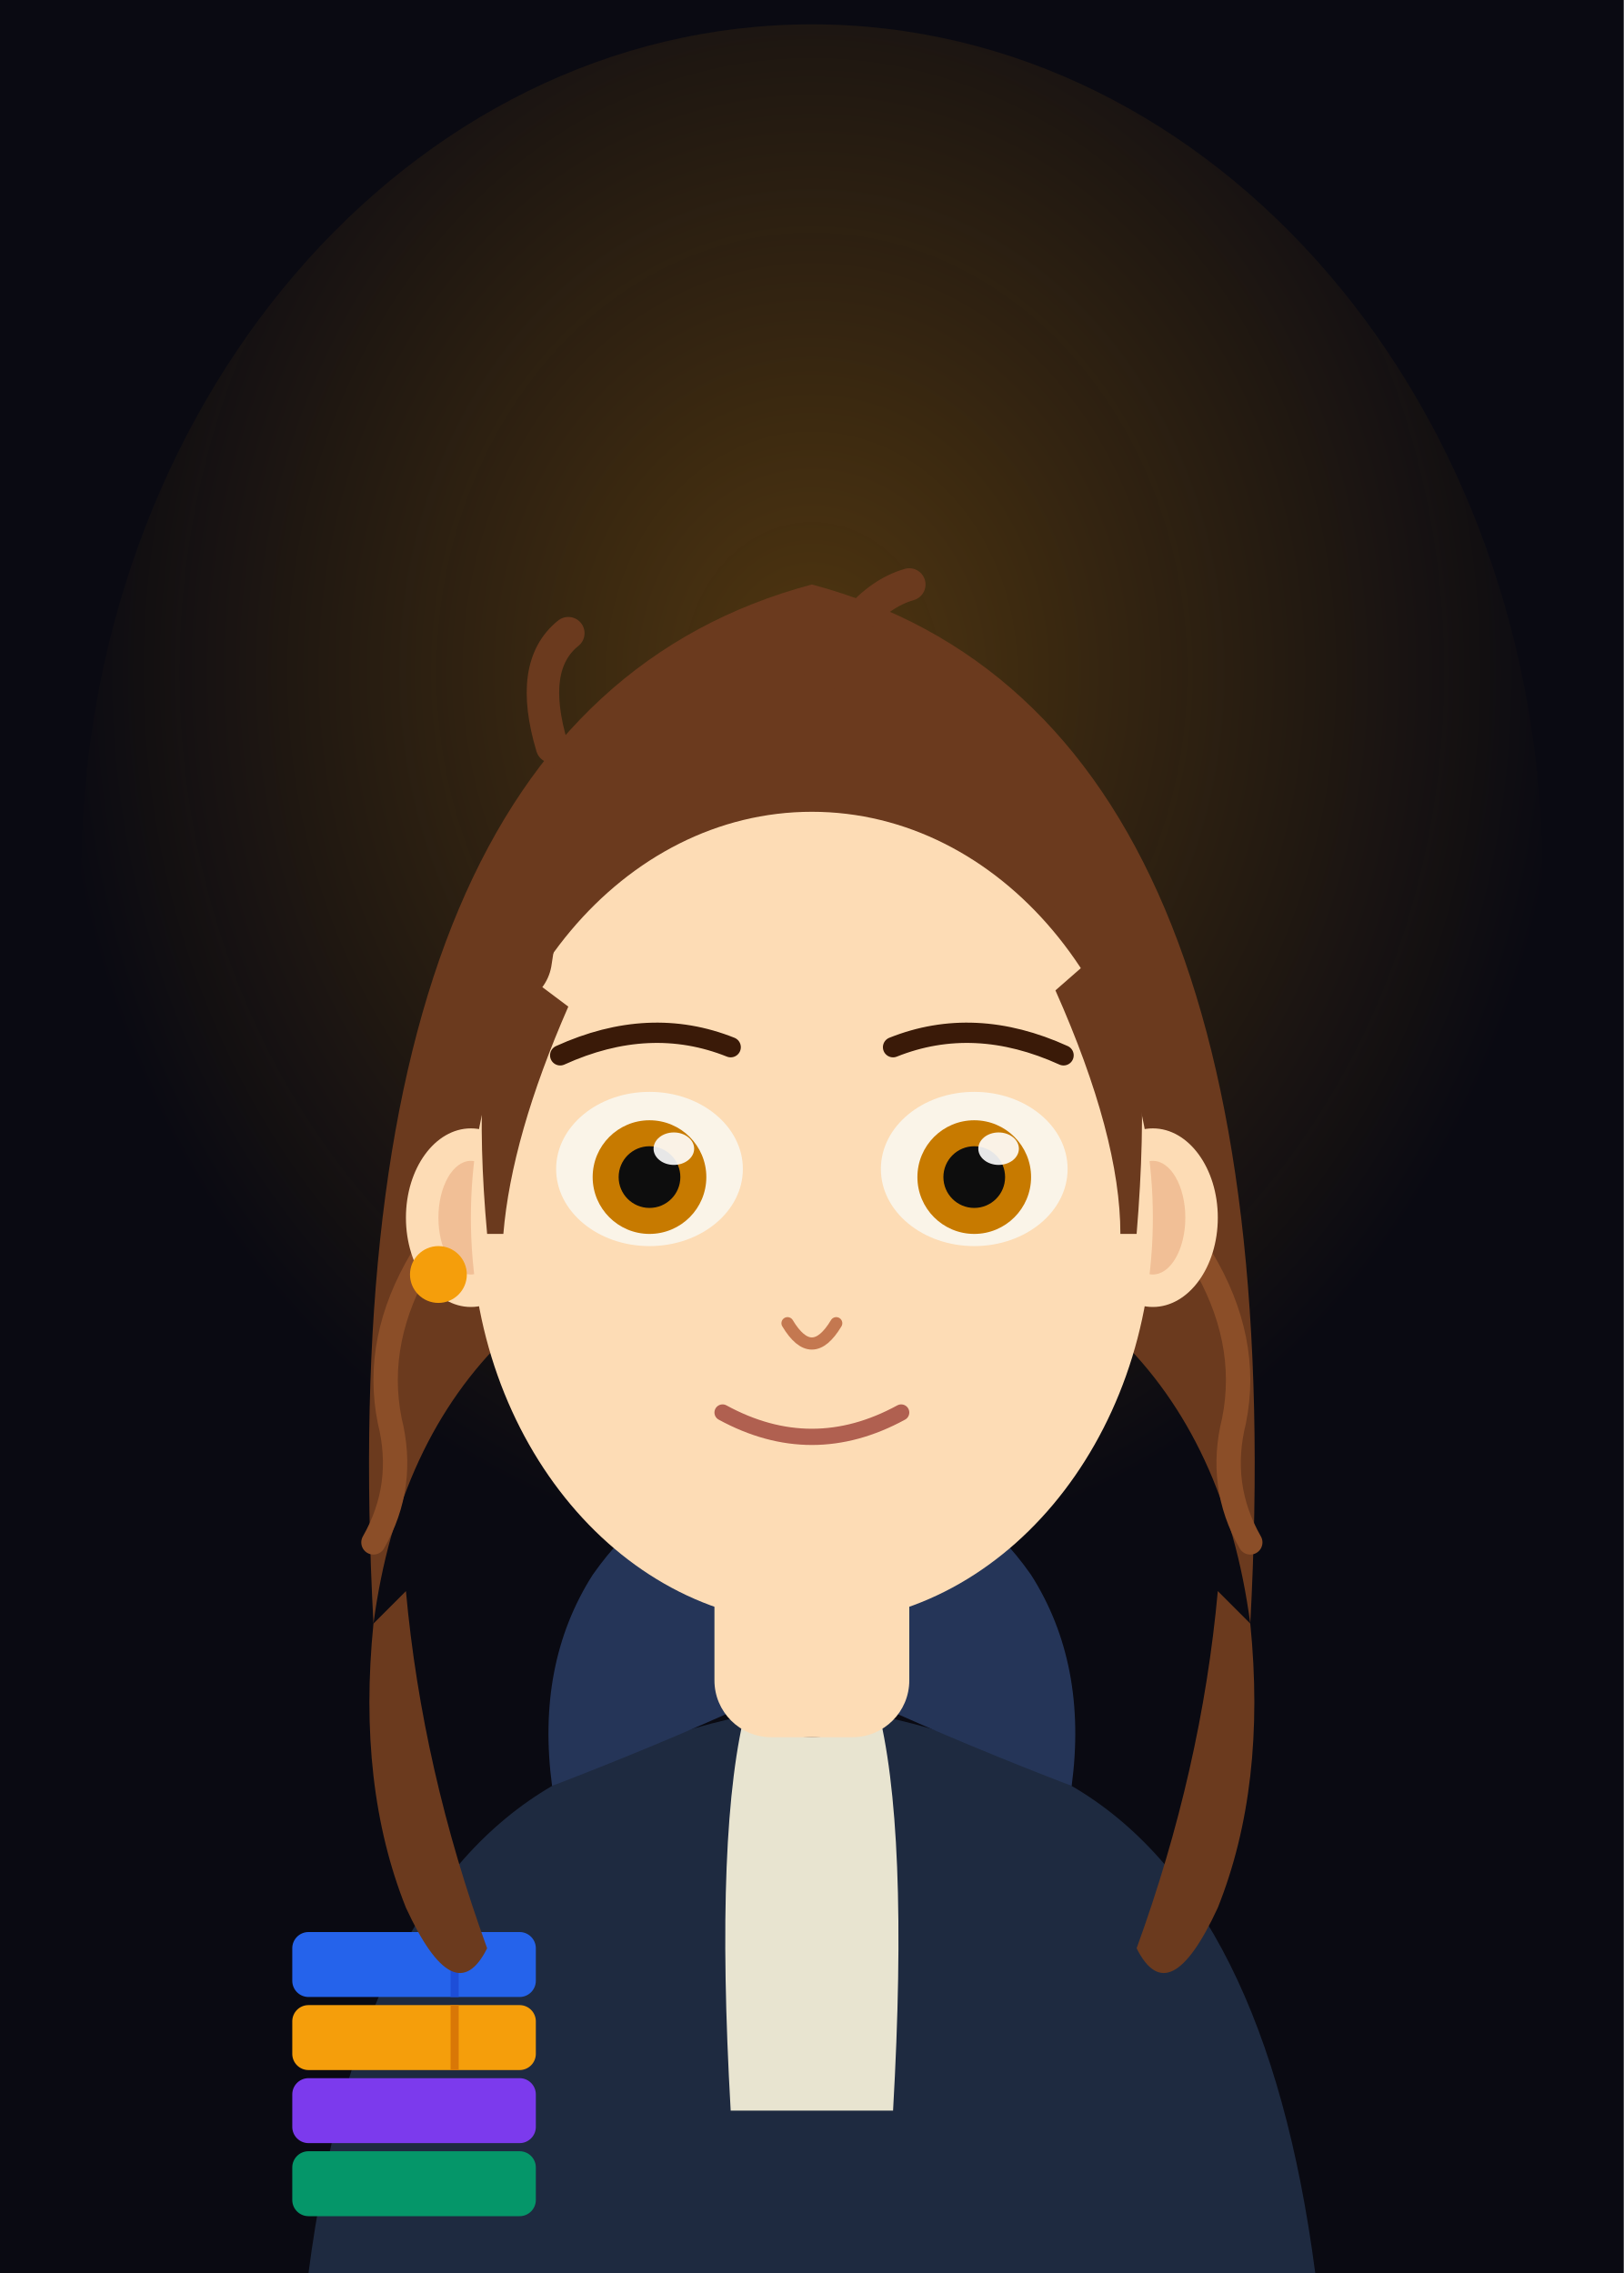
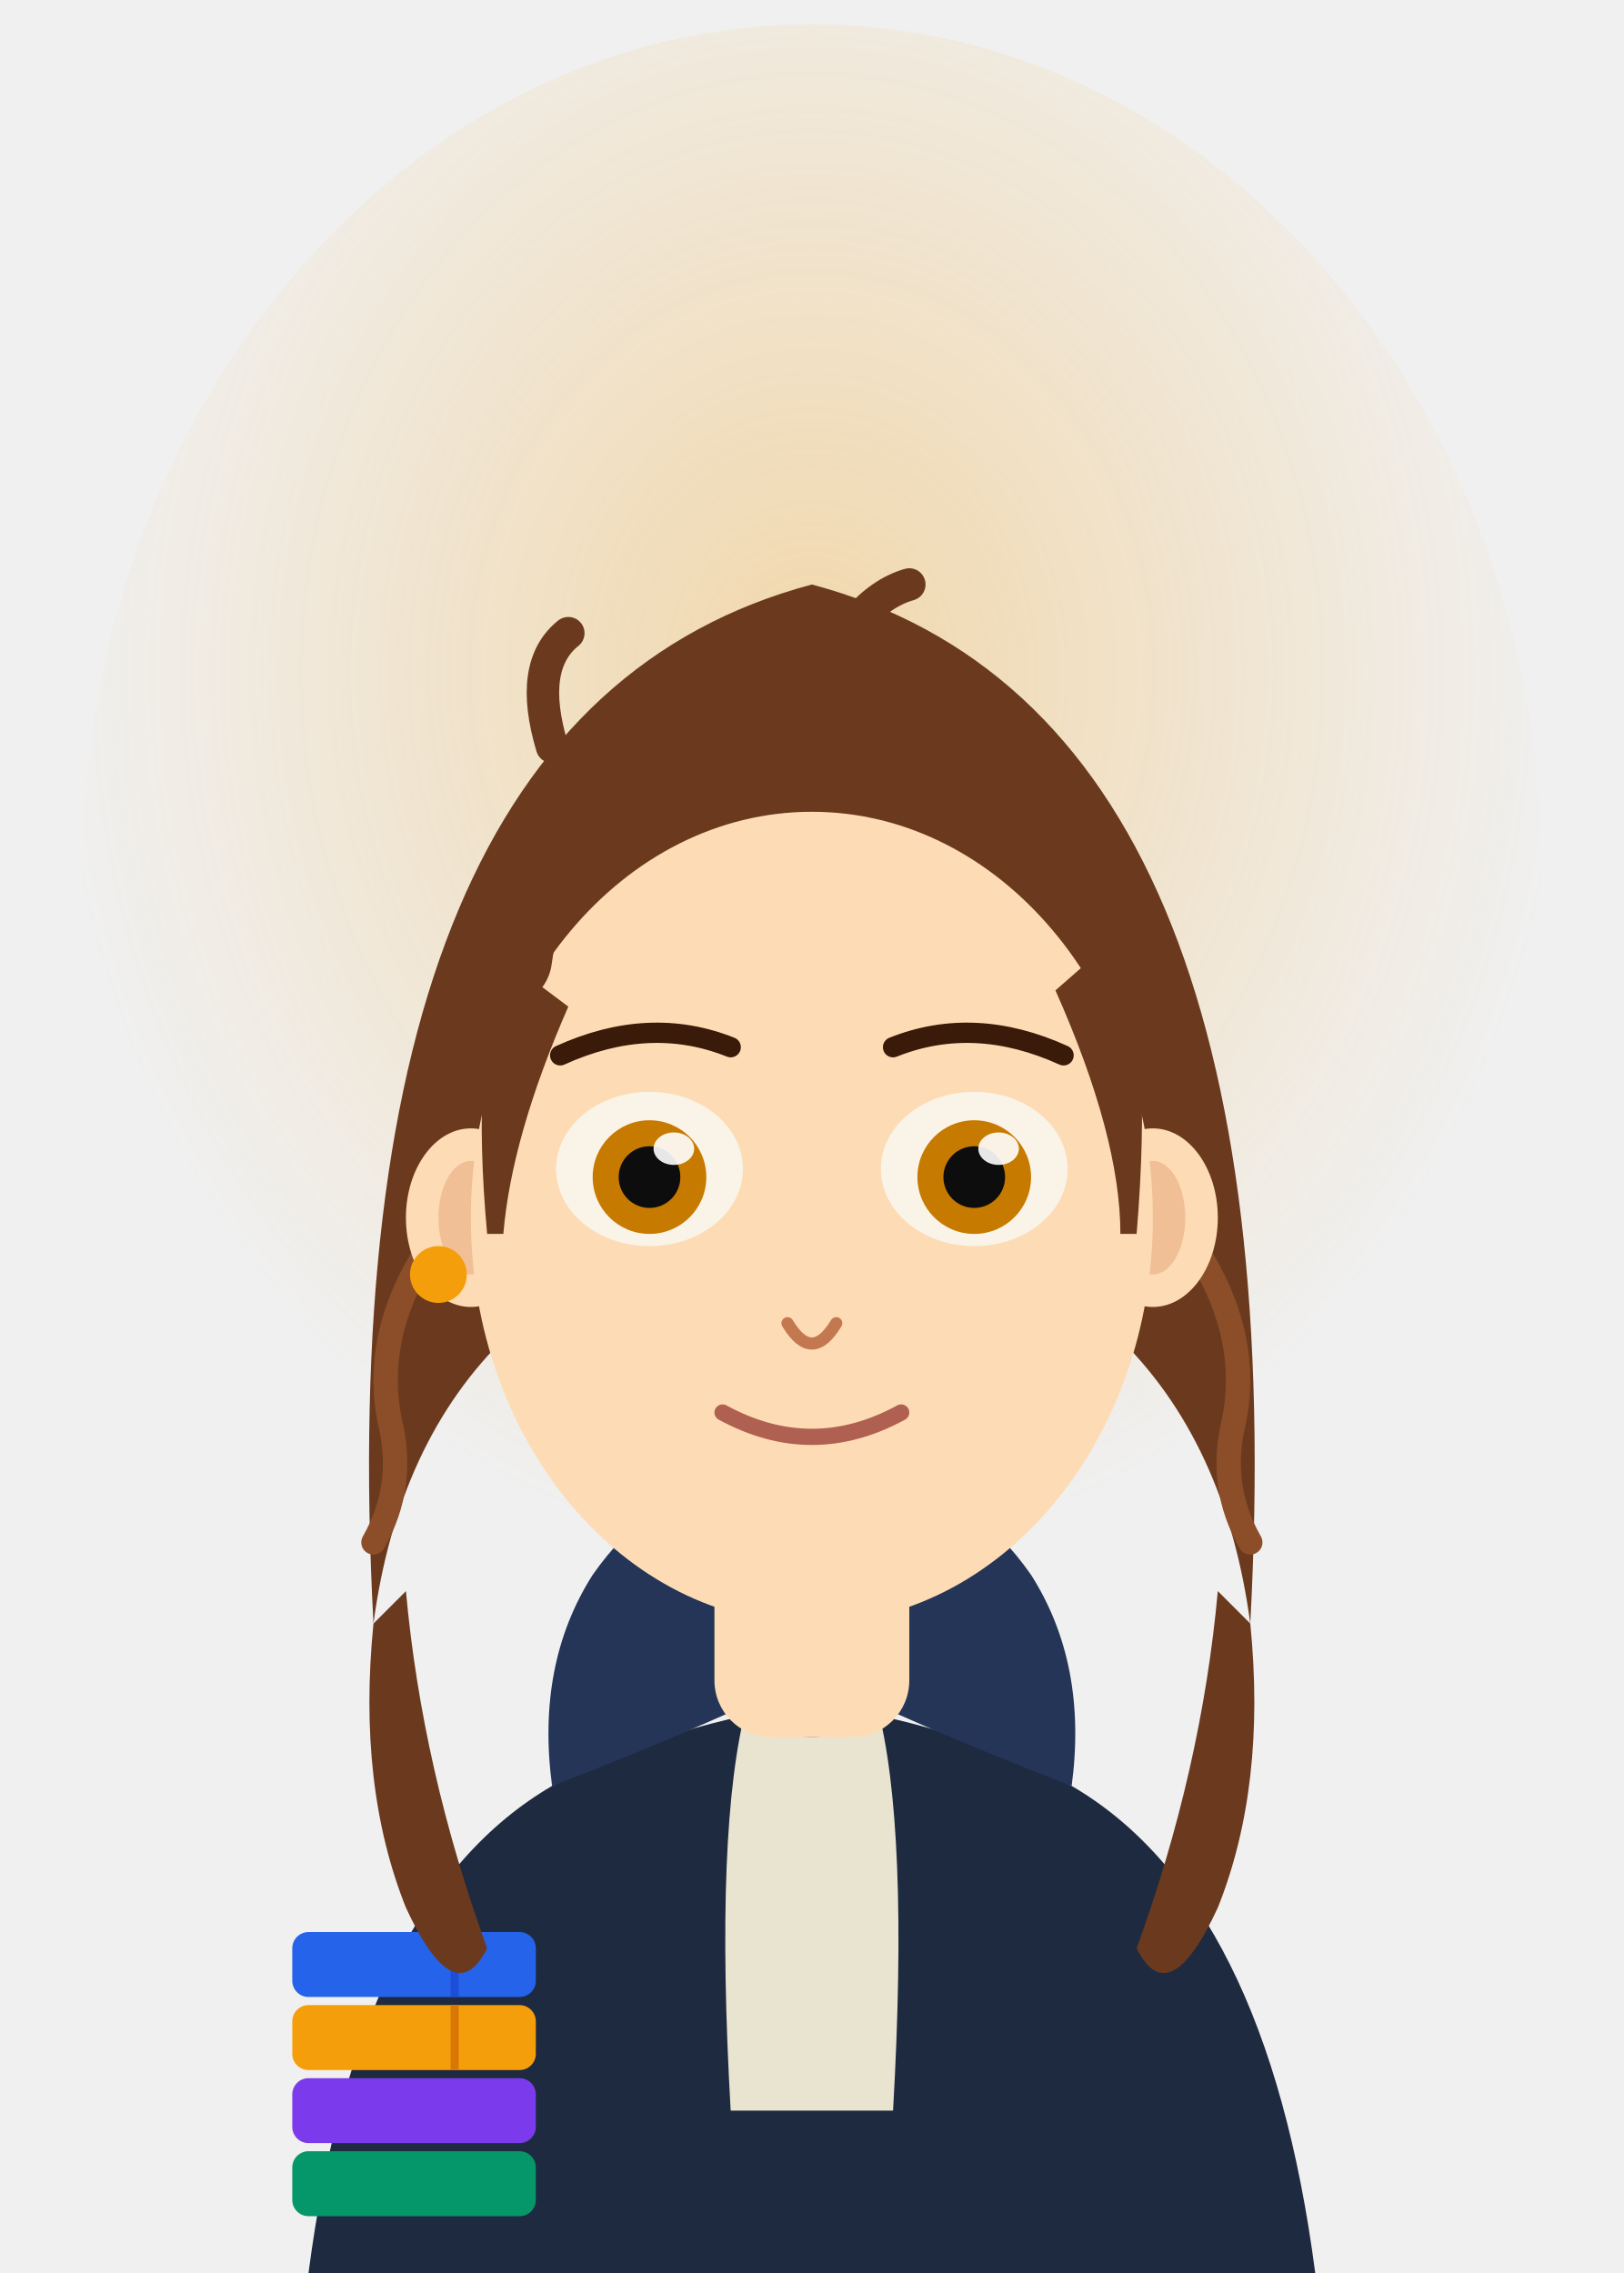
<svg xmlns="http://www.w3.org/2000/svg" viewBox="0 0 200 280">
  <defs>
    <radialGradient id="g" cx="50%" cy="38%" r="52%">
      <stop offset="0%" stop-color="#f59e0b" stop-opacity="0.3" />
      <stop offset="100%" stop-color="#f59e0b" stop-opacity="0" />
    </radialGradient>
  </defs>
-   <rect width="200" height="280" fill="#0a0a12" />
  <ellipse cx="100" cy="108" rx="90" ry="105" fill="url(#g)" />
  <path d="M38,280 Q44,234 68,220 Q83,212 100,210 Q117,212 132,220 Q156,234 162,280 Z" fill="#1e2a40" />
  <path d="M68,220 Q66,205 73,194 Q80,184 90,182 L92,210 Q81,215 68,220 Z" fill="#253558" />
  <path d="M132,220 Q134,205 127,194 Q120,184 110,182 L108,210 Q119,215 132,220 Z" fill="#253558" />
  <path d="M92,210 Q88,225 90,260 L110,260 Q112,225 108,210 Q100,218 92,210 Z" fill="#e8e4d0" />
  <rect x="36" y="238" width="30" height="8" rx="2" fill="#2563eb" />
  <rect x="36" y="247" width="30" height="8" rx="2" fill="#f59e0b" />
  <rect x="36" y="256" width="30" height="8" rx="2" fill="#7c3aed" />
  <rect x="36" y="265" width="30" height="8" rx="2" fill="#059669" />
  <line x1="56" y1="238" x2="56" y2="246" stroke="#1d4ed8" stroke-width="1" />
  <line x1="56" y1="247" x2="56" y2="255" stroke="#d97706" stroke-width="1" />
  <rect x="88" y="188" width="24" height="26" rx="7" fill="#FDDCB5" />
  <path d="M46,200 Q40,88 100,72 Q160,88 154,200 Q148,155 100,148 Q52,155 46,200 Z" fill="#6b3a1e" />
  <path d="M46,200 Q44,220 50,235 Q56,248 60,240 Q52,218 50,196 Z" fill="#6b3a1e" />
  <path d="M154,200 Q156,220 150,235 Q144,248 140,240 Q148,218 150,196 Z" fill="#6b3a1e" />
  <path d="M52,155 Q46,165 48,175 Q50,183 46,190" stroke="#8b4e28" stroke-width="3" fill="none" stroke-linecap="round" />
  <path d="M148,155 Q154,165 152,175 Q150,183 154,190" stroke="#8b4e28" stroke-width="3" fill="none" stroke-linecap="round" />
  <ellipse cx="58" cy="150" rx="8" ry="11" fill="#FDDCB5" />
  <ellipse cx="142" cy="150" rx="8" ry="11" fill="#FDDCB5" />
  <ellipse cx="58" cy="150" rx="4" ry="7" fill="#e8a87c" opacity="0.55" />
  <ellipse cx="142" cy="150" rx="4" ry="7" fill="#e8a87c" opacity="0.55" />
  <circle cx="54" cy="157" r="3.5" fill="#f59e0b" />
  <ellipse cx="100" cy="150" rx="42" ry="50" fill="#FDDCB5" />
  <path d="M62,118 Q65,95 100,86 Q130,93 138,115" stroke="#6b3a1e" stroke-width="12" fill="none" stroke-linecap="round" />
  <path d="M60,152 Q58,130 62,118 L70,124 Q63,140 62,152 Z" fill="#6b3a1e" />
  <path d="M140,152 Q142,128 138,115 L130,122 Q138,140 138,152 Z" fill="#6b3a1e" />
  <path d="M68,92 Q65,82 70,78" stroke="#6b3a1e" stroke-width="4" fill="none" stroke-linecap="round" />
  <path d="M100,86 Q105,74 112,72" stroke="#6b3a1e" stroke-width="4" fill="none" stroke-linecap="round" />
  <ellipse cx="80" cy="144" rx="11.5" ry="9.5" fill="#faf4e8" />
  <ellipse cx="80" cy="145" rx="7" ry="7" fill="#c77a00" />
  <ellipse cx="80" cy="145" rx="3.8" ry="3.8" fill="#0d0d0d" />
  <ellipse cx="83" cy="141.5" rx="2.5" ry="2" fill="white" opacity="0.9" />
  <ellipse cx="120" cy="144" rx="11.5" ry="9.5" fill="#faf4e8" />
  <ellipse cx="120" cy="145" rx="7" ry="7" fill="#c77a00" />
  <ellipse cx="120" cy="145" rx="3.8" ry="3.8" fill="#0d0d0d" />
  <ellipse cx="123" cy="141.5" rx="2.5" ry="2" fill="white" opacity="0.9" />
  <path d="M69,130 Q80,125 90,129" stroke="#3a1a08" stroke-width="2.5" fill="none" stroke-linecap="round" />
  <path d="M110,129 Q120,125 131,130" stroke="#3a1a08" stroke-width="2.5" fill="none" stroke-linecap="round" />
  <path d="M97,163 Q100,168 103,163" stroke="#c47850" stroke-width="1.5" fill="none" stroke-linecap="round" />
  <path d="M89,174 Q100,180 111,174" stroke="#b06050" stroke-width="2" fill="none" stroke-linecap="round" />
</svg>
